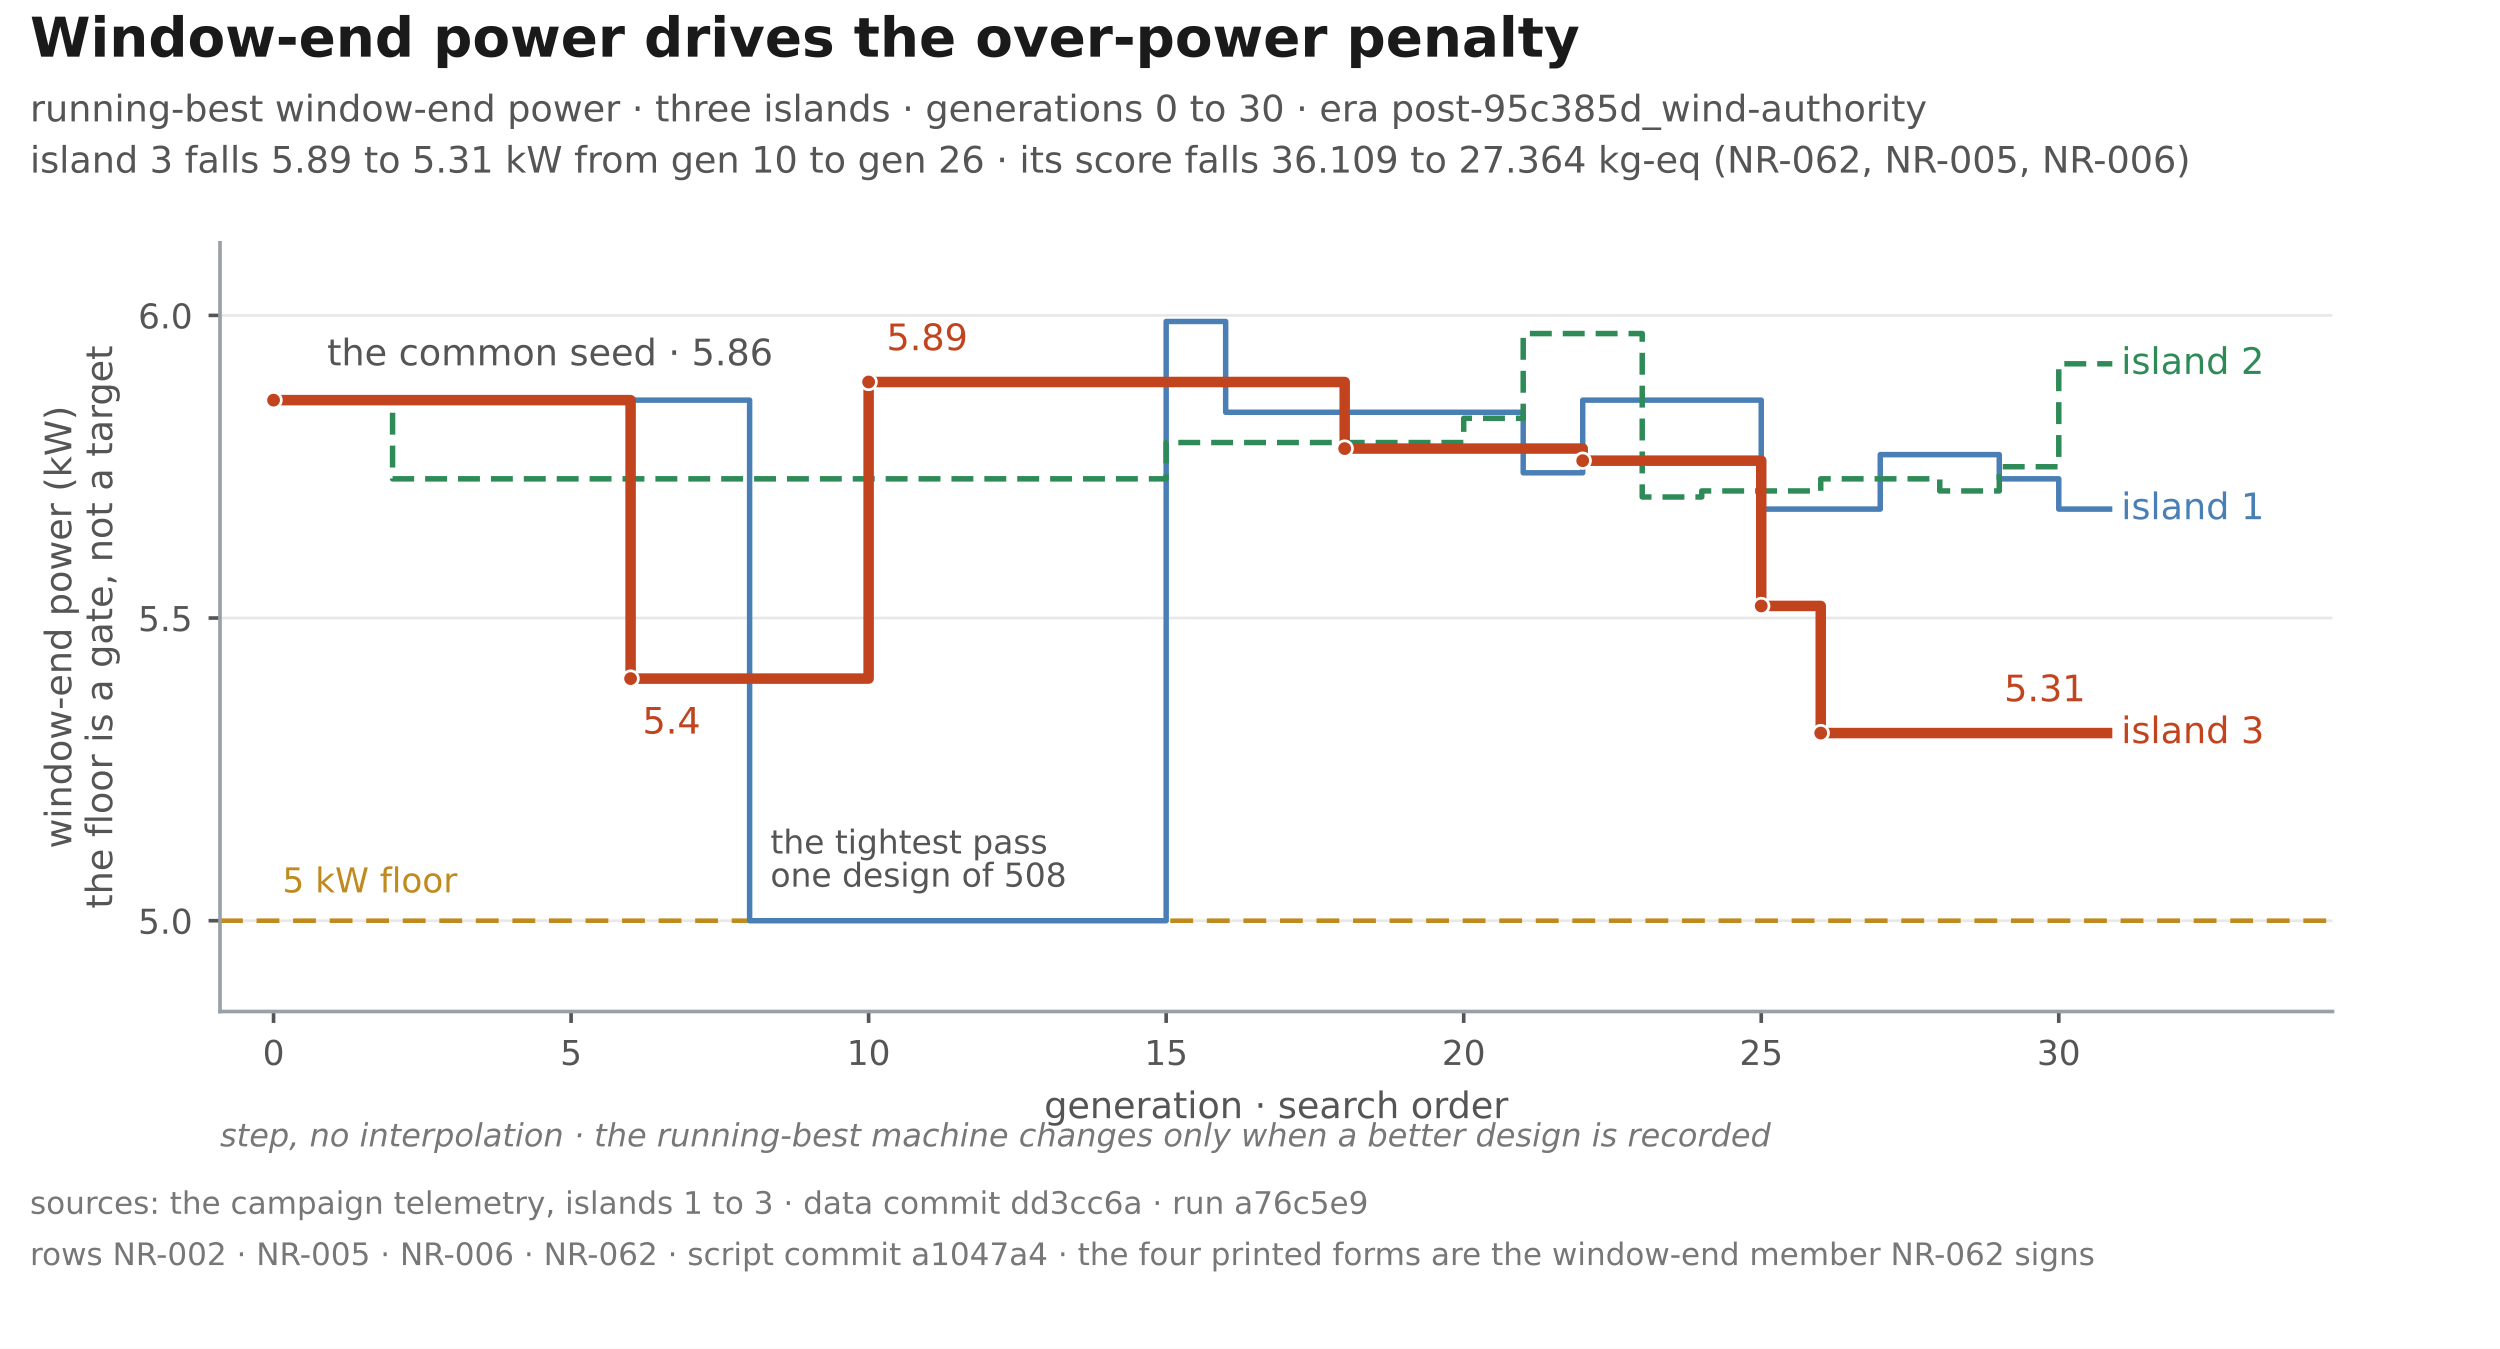
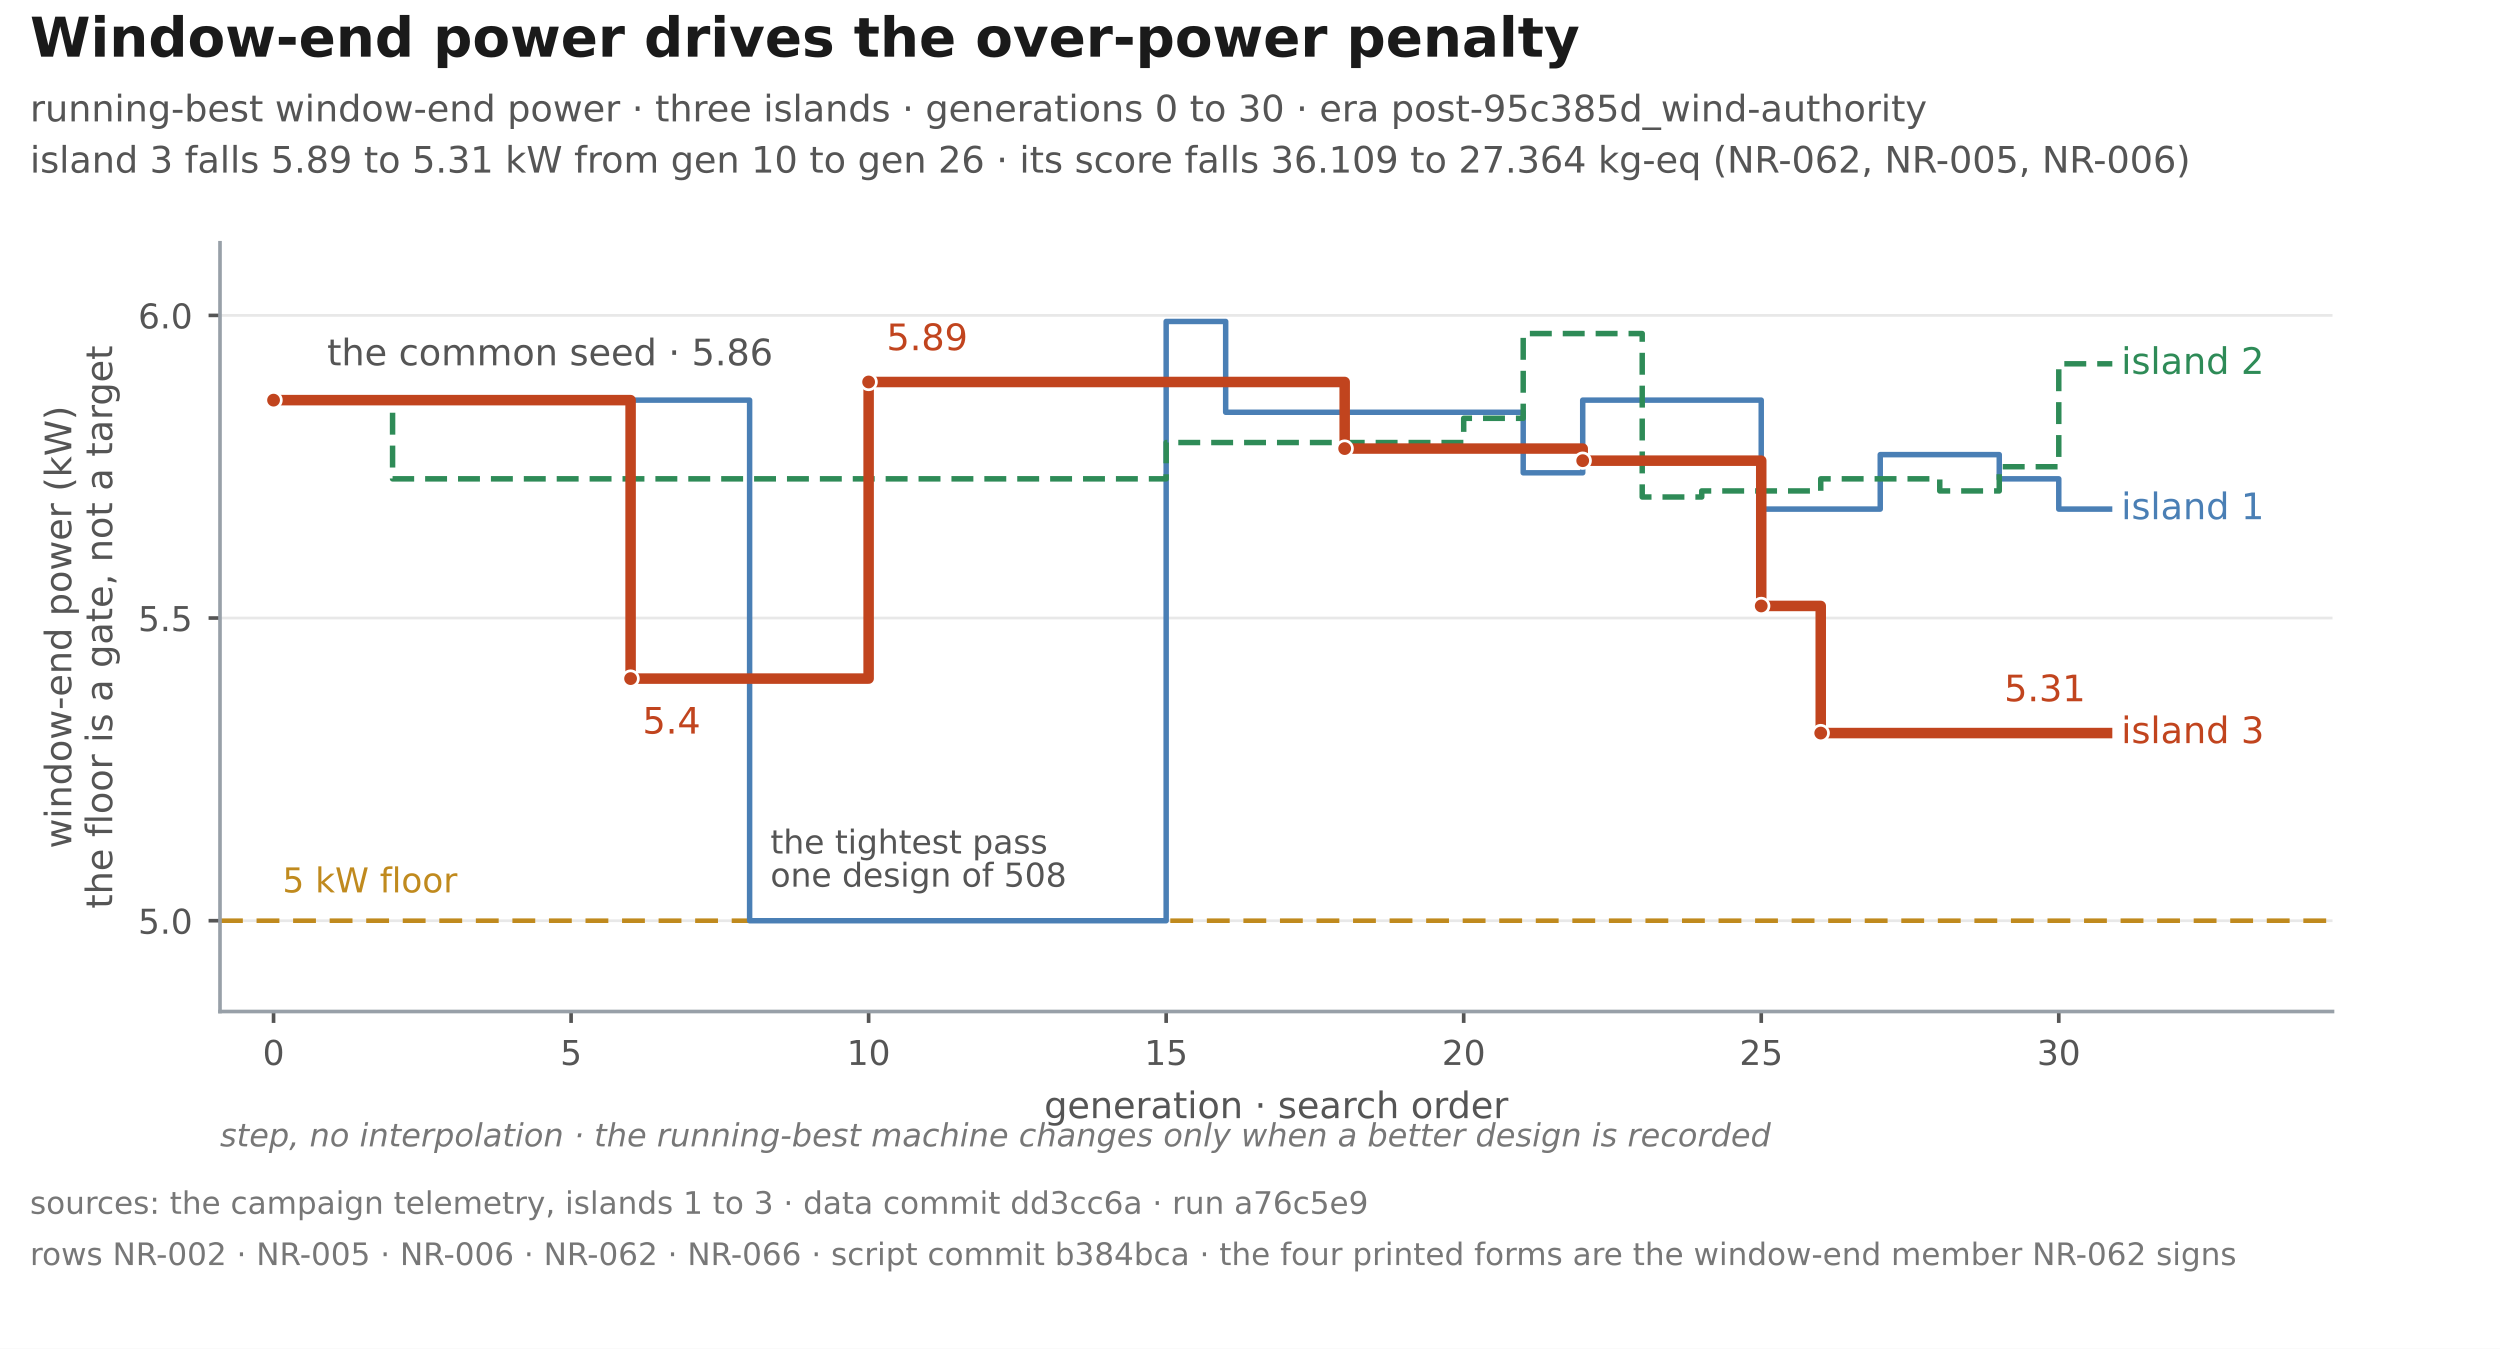
<svg xmlns="http://www.w3.org/2000/svg" xmlns:xlink="http://www.w3.org/1999/xlink" width="547.2pt" height="295.2pt" viewBox="0 0 547.2 295.2" version="1.1">
  <defs>
    <style type="text/css">*{stroke-linejoin: round; stroke-linecap: butt}</style>
  </defs>
  <g id="figure_1">
    <g id="patch_1">
      <path d="M 0 295.2  L 547.2 295.2  L 547.2 0  L 0 0  z " style="fill: #ffffff" />
    </g>
    <g id="axes_1">
      <g id="patch_2">
        <path d="M 48.154 221.4  L 510.538 221.4  L 510.538 53.136  L 48.154 53.136  z " style="fill: #ffffff" />
      </g>
      <g id="matplotlib.axis_1">
        <g id="xtick_1">
          <g id="line2d_1">
            <defs>
              <path id="mfeaf251d12" d="M 0 0  L 0 2.5  " style="stroke: #555555; stroke-width: 0.8" />
            </defs>
            <g>
              <use xlink:href="#mfeaf251d12" x="59.876" y="221.4" style="fill: #555555; stroke: #555555; stroke-width: 0.8" />
            </g>
          </g>
          <g id="text_1">
            <text style="font-size: 7.5px; font-family: 'DejaVu Sans', 'Bitstream Vera Sans', 'Computer Modern Sans Serif', 'Lucida Grande', 'Verdana', 'Geneva', 'Lucid', 'Arial', 'Helvetica', 'Avant Garde', sans-serif; text-anchor: middle; fill: #555555" x="59.876" y="233.099" transform="rotate(-0 59.87601 233.0988)">0</text>
          </g>
        </g>
        <g id="xtick_2">
          <g id="line2d_2">
            <g>
              <use xlink:href="#mfeaf251d12" x="125.001" y="221.4" style="fill: #555555; stroke: #555555; stroke-width: 0.8" />
            </g>
          </g>
          <g id="text_2">
            <text style="font-size: 7.5px; font-family: 'DejaVu Sans', 'Bitstream Vera Sans', 'Computer Modern Sans Serif', 'Lucida Grande', 'Verdana', 'Geneva', 'Lucid', 'Arial', 'Helvetica', 'Avant Garde', sans-serif; text-anchor: middle; fill: #555555" x="125.001" y="233.099" transform="rotate(-0 125.0005 233.0988)">5</text>
          </g>
        </g>
        <g id="xtick_3">
          <g id="line2d_3">
            <g>
              <use xlink:href="#mfeaf251d12" x="190.125" y="221.4" style="fill: #555555; stroke: #555555; stroke-width: 0.8" />
            </g>
          </g>
          <g id="text_3">
            <text style="font-size: 7.5px; font-family: 'DejaVu Sans', 'Bitstream Vera Sans', 'Computer Modern Sans Serif', 'Lucida Grande', 'Verdana', 'Geneva', 'Lucid', 'Arial', 'Helvetica', 'Avant Garde', sans-serif; text-anchor: middle; fill: #555555" x="190.125" y="233.099" transform="rotate(-0 190.125 233.0988)">10</text>
          </g>
        </g>
        <g id="xtick_4">
          <g id="line2d_4">
            <g>
              <use xlink:href="#mfeaf251d12" x="255.25" y="221.4" style="fill: #555555; stroke: #555555; stroke-width: 0.8" />
            </g>
          </g>
          <g id="text_4">
            <text style="font-size: 7.5px; font-family: 'DejaVu Sans', 'Bitstream Vera Sans', 'Computer Modern Sans Serif', 'Lucida Grande', 'Verdana', 'Geneva', 'Lucid', 'Arial', 'Helvetica', 'Avant Garde', sans-serif; text-anchor: middle; fill: #555555" x="255.25" y="233.099" transform="rotate(-0 255.2495 233.0988)">15</text>
          </g>
        </g>
        <g id="xtick_5">
          <g id="line2d_5">
            <g>
              <use xlink:href="#mfeaf251d12" x="320.374" y="221.4" style="fill: #555555; stroke: #555555; stroke-width: 0.8" />
            </g>
          </g>
          <g id="text_5">
            <text style="font-size: 7.5px; font-family: 'DejaVu Sans', 'Bitstream Vera Sans', 'Computer Modern Sans Serif', 'Lucida Grande', 'Verdana', 'Geneva', 'Lucid', 'Arial', 'Helvetica', 'Avant Garde', sans-serif; text-anchor: middle; fill: #555555" x="320.374" y="233.099" transform="rotate(-0 320.374 233.0988)">20</text>
          </g>
        </g>
        <g id="xtick_6">
          <g id="line2d_6">
            <g>
              <use xlink:href="#mfeaf251d12" x="385.499" y="221.4" style="fill: #555555; stroke: #555555; stroke-width: 0.8" />
            </g>
          </g>
          <g id="text_6">
            <text style="font-size: 7.5px; font-family: 'DejaVu Sans', 'Bitstream Vera Sans', 'Computer Modern Sans Serif', 'Lucida Grande', 'Verdana', 'Geneva', 'Lucid', 'Arial', 'Helvetica', 'Avant Garde', sans-serif; text-anchor: middle; fill: #555555" x="385.499" y="233.099" transform="rotate(-0 385.4985 233.0988)">25</text>
          </g>
        </g>
        <g id="xtick_7">
          <g id="line2d_7">
            <g>
              <use xlink:href="#mfeaf251d12" x="450.623" y="221.4" style="fill: #555555; stroke: #555555; stroke-width: 0.8" />
            </g>
          </g>
          <g id="text_7">
            <text style="font-size: 7.5px; font-family: 'DejaVu Sans', 'Bitstream Vera Sans', 'Computer Modern Sans Serif', 'Lucida Grande', 'Verdana', 'Geneva', 'Lucid', 'Arial', 'Helvetica', 'Avant Garde', sans-serif; text-anchor: middle; fill: #555555" x="450.623" y="233.099" transform="rotate(-0 450.6231 233.0988)">30</text>
          </g>
        </g>
        <g id="text_8">
          <text style="font-size: 8px; font-family: 'DejaVu Sans', 'Bitstream Vera Sans', 'Computer Modern Sans Serif', 'Lucida Grande', 'Verdana', 'Geneva', 'Lucid', 'Arial', 'Helvetica', 'Avant Garde', sans-serif; text-anchor: middle; fill: #555555" x="279.346" y="244.737" transform="rotate(-0 279.3456 244.7373)">generation · search order</text>
        </g>
      </g>
      <g id="matplotlib.axis_2">
        <g id="ytick_1">
          <g id="line2d_8">
            <path d="M 48.154 201.526  L 510.538 201.526  " clip-path="url(#pc673680d05)" style="fill: none; stroke: #e8e8e8; stroke-width: 0.6; stroke-linecap: square" />
          </g>
          <g id="line2d_9">
            <defs>
              <path id="mb1d313aced" d="M 0 0  L -2.5 0  " style="stroke: #555555; stroke-width: 0.8" />
            </defs>
            <g>
              <use xlink:href="#mb1d313aced" x="48.154" y="201.526" style="fill: #555555; stroke: #555555; stroke-width: 0.8" />
            </g>
          </g>
          <g id="text_9">
            <text style="font-size: 7.5px; font-family: 'DejaVu Sans', 'Bitstream Vera Sans', 'Computer Modern Sans Serif', 'Lucida Grande', 'Verdana', 'Geneva', 'Lucid', 'Arial', 'Helvetica', 'Avant Garde', sans-serif; text-anchor: end; fill: #555555" x="42.154" y="204.376" transform="rotate(-0 42.1536 204.3757)">5.0</text>
          </g>
        </g>
        <g id="ytick_2">
          <g id="line2d_10">
            <path d="M 48.154 135.281  L 510.538 135.281  " clip-path="url(#pc673680d05)" style="fill: none; stroke: #e8e8e8; stroke-width: 0.6; stroke-linecap: square" />
          </g>
          <g id="line2d_11">
            <g>
              <use xlink:href="#mb1d313aced" x="48.154" y="135.281" style="fill: #555555; stroke: #555555; stroke-width: 0.8" />
            </g>
          </g>
          <g id="text_10">
            <text style="font-size: 7.5px; font-family: 'DejaVu Sans', 'Bitstream Vera Sans', 'Computer Modern Sans Serif', 'Lucida Grande', 'Verdana', 'Geneva', 'Lucid', 'Arial', 'Helvetica', 'Avant Garde', sans-serif; text-anchor: end; fill: #555555" x="42.154" y="138.13" transform="rotate(-0 42.1536 138.13)">5.5</text>
          </g>
        </g>
        <g id="ytick_3">
          <g id="line2d_12">
            <path d="M 48.154 69.035  L 510.538 69.035  " clip-path="url(#pc673680d05)" style="fill: none; stroke: #e8e8e8; stroke-width: 0.6; stroke-linecap: square" />
          </g>
          <g id="line2d_13">
            <g>
              <use xlink:href="#mb1d313aced" x="48.154" y="69.035" style="fill: #555555; stroke: #555555; stroke-width: 0.8" />
            </g>
          </g>
          <g id="text_11">
            <text style="font-size: 7.5px; font-family: 'DejaVu Sans', 'Bitstream Vera Sans', 'Computer Modern Sans Serif', 'Lucida Grande', 'Verdana', 'Geneva', 'Lucid', 'Arial', 'Helvetica', 'Avant Garde', sans-serif; text-anchor: end; fill: #555555" x="42.154" y="71.884" transform="rotate(-0 42.1536 71.88438)">6.0</text>
          </g>
        </g>
        <g id="text_12">
          <text style="font-size: 8px; font-family: 'DejaVu Sans', 'Bitstream Vera Sans', 'Computer Modern Sans Serif', 'Lucida Grande', 'Verdana', 'Geneva', 'Lucid', 'Arial', 'Helvetica', 'Avant Garde', sans-serif; fill: #555555" transform="translate(15.60426 185.7211) rotate(-90)">window-end power (kW)</text>
          <text style="font-size: 8px; font-family: 'DejaVu Sans', 'Bitstream Vera Sans', 'Computer Modern Sans Serif', 'Lucida Grande', 'Verdana', 'Geneva', 'Lucid', 'Arial', 'Helvetica', 'Avant Garde', sans-serif; fill: #555555" transform="translate(24.56251 198.8918) rotate(-90)">the floor is a gate, not a target</text>
        </g>
      </g>
      <g id="line2d_14">
        <path d="M 48.154 201.526  L 510.538 201.526  " clip-path="url(#pc673680d05)" style="fill: none; stroke-dasharray: 5,3; stroke-dashoffset: 0; stroke: #c08a1e" />
      </g>
      <g id="patch_3">
        <path d="M 48.154 221.4  L 48.154 53.136  " style="fill: none; stroke: #98a0a8; stroke-width: 0.8; stroke-linejoin: miter; stroke-linecap: square" />
      </g>
      <g id="patch_4">
        <path d="M 48.154 221.4  L 510.538 221.4  " style="fill: none; stroke: #98a0a8; stroke-width: 0.8; stroke-linejoin: miter; stroke-linecap: square" />
      </g>
      <g id="line2d_15">
        <path d="M 59.876 87.584  L 72.901 87.584  L 72.901 87.584  L 85.926 87.584  L 85.926 87.584  L 98.951 87.584  L 98.951 87.584  L 111.976 87.584  L 111.976 87.584  L 125.001 87.584  L 125.001 87.584  L 138.025 87.584  L 138.025 87.584  L 151.05 87.584  L 151.05 87.584  L 164.075 87.584  L 164.075 201.526  L 177.1 201.526  L 177.1 201.526  L 190.125 201.526  L 190.125 201.526  L 203.15 201.526  L 203.15 201.526  L 216.175 201.526  L 216.175 201.526  L 229.2 201.526  L 229.2 201.526  L 242.225 201.526  L 242.225 201.526  L 255.25 201.526  L 255.25 70.36  L 268.274 70.36  L 268.274 90.234  L 281.299 90.234  L 281.299 90.234  L 294.324 90.234  L 294.324 90.234  L 307.349 90.234  L 307.349 90.234  L 320.374 90.234  L 320.374 90.234  L 333.399 90.234  L 333.399 103.483  L 346.424 103.483  L 346.424 87.584  L 359.449 87.584  L 359.449 87.584  L 372.474 87.584  L 372.474 87.584  L 385.499 87.584  L 385.499 111.432  L 398.523 111.432  L 398.523 111.432  L 411.548 111.432  L 411.548 99.508  L 424.573 99.508  L 424.573 99.508  L 437.598 99.508  L 437.598 104.808  L 450.623 104.808  L 450.623 111.432  L 462.345 111.432  L 462.345 111.432  " clip-path="url(#pc673680d05)" style="fill: none; stroke: #4a7fb5; stroke-width: 1.2" />
      </g>
      <g id="line2d_16">
        <path d="M 59.876 87.584  L 72.901 87.584  L 72.901 87.584  L 85.926 87.584  L 85.926 104.808  L 98.951 104.808  L 98.951 104.808  L 111.976 104.808  L 111.976 104.808  L 125.001 104.808  L 125.001 104.808  L 138.025 104.808  L 138.025 104.808  L 151.05 104.808  L 151.05 104.808  L 164.075 104.808  L 164.075 104.808  L 177.1 104.808  L 177.1 104.808  L 190.125 104.808  L 190.125 104.808  L 203.15 104.808  L 203.15 104.808  L 216.175 104.808  L 216.175 104.808  L 229.2 104.808  L 229.2 104.808  L 242.225 104.808  L 242.225 104.808  L 255.25 104.808  L 255.25 96.858  L 268.274 96.858  L 268.274 96.858  L 281.299 96.858  L 281.299 96.858  L 294.324 96.858  L 294.324 96.858  L 307.349 96.858  L 307.349 96.858  L 320.374 96.858  L 320.374 91.558  L 333.399 91.558  L 333.399 73.01  L 346.424 73.01  L 346.424 73.01  L 359.449 73.01  L 359.449 108.782  L 372.474 108.782  L 372.474 107.457  L 385.499 107.457  L 385.499 107.457  L 398.523 107.457  L 398.523 104.808  L 411.548 104.808  L 411.548 104.808  L 424.573 104.808  L 424.573 107.457  L 437.598 107.457  L 437.598 102.158  L 450.623 102.158  L 450.623 79.634  L 462.345 79.634  L 462.345 79.634  " clip-path="url(#pc673680d05)" style="fill: none; stroke-dasharray: 4.8,2.4; stroke-dashoffset: 0; stroke: #2e8b57; stroke-width: 1.2" />
      </g>
      <g id="line2d_17">
        <path d="M 59.876 87.584  L 72.901 87.584  L 72.901 87.584  L 85.926 87.584  L 85.926 87.584  L 98.951 87.584  L 98.951 87.584  L 111.976 87.584  L 111.976 87.584  L 125.001 87.584  L 125.001 87.584  L 138.025 87.584  L 138.025 148.53  L 151.05 148.53  L 151.05 148.53  L 164.075 148.53  L 164.075 148.53  L 177.1 148.53  L 177.1 148.53  L 190.125 148.53  L 190.125 83.609  L 203.15 83.609  L 203.15 83.609  L 216.175 83.609  L 216.175 83.609  L 229.2 83.609  L 229.2 83.609  L 242.225 83.609  L 242.225 83.609  L 255.25 83.609  L 255.25 83.609  L 268.274 83.609  L 268.274 83.609  L 281.299 83.609  L 281.299 83.609  L 294.324 83.609  L 294.324 98.183  L 307.349 98.183  L 307.349 98.183  L 320.374 98.183  L 320.374 98.183  L 333.399 98.183  L 333.399 98.183  L 346.424 98.183  L 346.424 100.833  L 359.449 100.833  L 359.449 100.833  L 372.474 100.833  L 372.474 100.833  L 385.499 100.833  L 385.499 132.631  L 398.523 132.631  L 398.523 160.454  L 411.548 160.454  L 411.548 160.454  L 424.573 160.454  L 424.573 160.454  L 437.598 160.454  L 437.598 160.454  L 450.623 160.454  L 450.623 160.454  L 462.345 160.454  L 462.345 160.454  " clip-path="url(#pc673680d05)" style="fill: none; stroke: #c1441e; stroke-width: 2.3" />
      </g>
      <g id="line2d_18">
        <defs>
          <path id="md0a93bd3d2" d="M 0 1.7  C 0.451 1.7 0.883 1.521 1.202 1.202  C 1.521 0.883 1.7 0.451 1.7 0  C 1.7 -0.451 1.521 -0.883 1.202 -1.202  C 0.883 -1.521 0.451 -1.7 0 -1.7  C -0.451 -1.7 -0.883 -1.521 -1.202 -1.202  C -1.521 -0.883 -1.7 -0.451 -1.7 0  C -1.7 0.451 -1.521 0.883 -1.202 1.202  C -0.883 1.521 -0.451 1.7 0 1.7  z " style="stroke: #ffffff; stroke-width: 0.6" />
        </defs>
        <g clip-path="url(#pc673680d05)">
          <use xlink:href="#md0a93bd3d2" x="59.876" y="87.584" style="fill: #c1441e; stroke: #ffffff; stroke-width: 0.6" />
          <use xlink:href="#md0a93bd3d2" x="138.025" y="148.53" style="fill: #c1441e; stroke: #ffffff; stroke-width: 0.6" />
          <use xlink:href="#md0a93bd3d2" x="190.125" y="83.609" style="fill: #c1441e; stroke: #ffffff; stroke-width: 0.6" />
          <use xlink:href="#md0a93bd3d2" x="294.324" y="98.183" style="fill: #c1441e; stroke: #ffffff; stroke-width: 0.6" />
          <use xlink:href="#md0a93bd3d2" x="346.424" y="100.833" style="fill: #c1441e; stroke: #ffffff; stroke-width: 0.6" />
          <use xlink:href="#md0a93bd3d2" x="385.499" y="132.631" style="fill: #c1441e; stroke: #ffffff; stroke-width: 0.6" />
          <use xlink:href="#md0a93bd3d2" x="398.523" y="160.454" style="fill: #c1441e; stroke: #ffffff; stroke-width: 0.6" />
        </g>
      </g>
      <g id="text_13">
        <text style="font-size: 7.5px; font-family: 'DejaVu Sans', 'Bitstream Vera Sans', 'Computer Modern Sans Serif', 'Lucida Grande', 'Verdana', 'Geneva', 'Lucid', 'Arial', 'Helvetica', 'Avant Garde', sans-serif; text-anchor: start; fill: #c08a1e" x="61.83" y="195.329" transform="rotate(-0 61.82975 195.3293)">5 kW floor</text>
      </g>
      <g id="text_14">
        <g id="patch_5">
          <path d="M 168.634 196.572  L 233.467 196.572  Q 234.475 196.572 234.475 195.564  L 234.475 181.354  Q 234.475 180.346 233.467 180.346  L 168.634 180.346  Q 167.626 180.346 167.626 181.354  L 167.626 195.564  Q 167.626 196.572 168.634 196.572  z " style="fill: #ffffff; opacity: 0.93" />
        </g>
        <text style="font-size: 7.2px; font-family: 'DejaVu Sans', 'Bitstream Vera Sans', 'Computer Modern Sans Serif', 'Lucida Grande', 'Verdana', 'Geneva', 'Lucid', 'Arial', 'Helvetica', 'Avant Garde', sans-serif; fill: #555555" transform="translate(168.6339 186.825)">the tightest pass</text>
        <text style="font-size: 7.2px; font-family: 'DejaVu Sans', 'Bitstream Vera Sans', 'Computer Modern Sans Serif', 'Lucida Grande', 'Verdana', 'Geneva', 'Lucid', 'Arial', 'Helvetica', 'Avant Garde', sans-serif; fill: #555555" transform="translate(168.6339 194.0668)">one design of 508</text>
      </g>
      <g id="text_15">
        <g id="patch_6">
          <path d="M 71.598 82.742  L 169.187 82.742  Q 170.307 82.742 170.307 81.622  L 170.307 73.879  Q 170.307 72.759 169.187 72.759  L 71.598 72.759  Q 70.478 72.759 70.478 73.879  L 70.478 81.622  Q 70.478 82.742 71.598 82.742  z " style="fill: #ffffff; opacity: 0.93" />
        </g>
        <text style="font-size: 8px; font-family: 'DejaVu Sans', 'Bitstream Vera Sans', 'Computer Modern Sans Serif', 'Lucida Grande', 'Verdana', 'Geneva', 'Lucid', 'Arial', 'Helvetica', 'Avant Garde', sans-serif; text-anchor: start; fill: #555555" x="71.598" y="79.958" transform="rotate(-0 71.59842 79.95789)">the common seed · 5.86</text>
      </g>
      <g id="text_16">
        <g id="patch_7">
          <path d="M 140.63 163.354  L 153.353 163.354  Q 154.473 163.354 154.473 162.234  L 154.473 154.492  Q 154.473 153.372 153.353 153.372  L 140.63 153.372  Q 139.51 153.372 139.51 154.492  L 139.51 162.234  Q 139.51 163.354 140.63 163.354  z " style="fill: #ffffff; opacity: 0.93" />
        </g>
        <text style="font-size: 8px; font-family: 'DejaVu Sans', 'Bitstream Vera Sans', 'Computer Modern Sans Serif', 'Lucida Grande', 'Verdana', 'Geneva', 'Lucid', 'Arial', 'Helvetica', 'Avant Garde', sans-serif; text-anchor: start; fill: #c1441e" x="140.63" y="160.571" transform="rotate(-0 140.6304 160.5706)">5.4</text>
      </g>
      <g id="text_17">
        <g id="patch_8">
          <path d="M 194.032 79.429  L 211.845 79.429  Q 212.965 79.429 212.965 78.309  L 212.965 70.567  Q 212.965 69.447 211.845 69.447  L 194.032 69.447  Q 192.912 69.447 192.912 70.567  L 192.912 78.309  Q 192.912 79.429 194.032 79.429  z " style="fill: #ffffff; opacity: 0.93" />
        </g>
        <text style="font-size: 8px; font-family: 'DejaVu Sans', 'Bitstream Vera Sans', 'Computer Modern Sans Serif', 'Lucida Grande', 'Verdana', 'Geneva', 'Lucid', 'Arial', 'Helvetica', 'Avant Garde', sans-serif; text-anchor: start; fill: #c1441e" x="194.032" y="76.646" transform="rotate(-0 194.0325 76.6456)">5.89</text>
      </g>
      <g id="text_18">
        <g id="patch_9">
          <path d="M 438.672 156.274  L 456.484 156.274  Q 457.604 156.274 457.604 155.154  L 457.604 147.412  Q 457.604 146.292 456.484 146.292  L 438.672 146.292  Q 437.552 146.292 437.552 147.412  L 437.552 155.154  Q 437.552 156.274 438.672 156.274  z " style="fill: #ffffff; opacity: 0.93" />
        </g>
        <text style="font-size: 8px; font-family: 'DejaVu Sans', 'Bitstream Vera Sans', 'Computer Modern Sans Serif', 'Lucida Grande', 'Verdana', 'Geneva', 'Lucid', 'Arial', 'Helvetica', 'Avant Garde', sans-serif; text-anchor: end; fill: #c1441e" x="456.484" y="153.491" transform="rotate(-0 456.4843 153.4906)">5.31</text>
      </g>
      <g id="text_19">
        <g id="patch_10">
          <path d="M 464.299 84.626  L 495.595 84.626  Q 496.715 84.626 496.715 83.506  L 496.715 75.763  Q 496.715 74.643 495.595 74.643  L 464.299 74.643  Q 463.179 74.643 463.179 75.763  L 463.179 83.506  Q 463.179 84.626 464.299 84.626  z " style="fill: #ffffff; opacity: 0.93" />
        </g>
        <text style="font-size: 8px; font-family: 'DejaVu Sans', 'Bitstream Vera Sans', 'Computer Modern Sans Serif', 'Lucida Grande', 'Verdana', 'Geneva', 'Lucid', 'Arial', 'Helvetica', 'Avant Garde', sans-serif; text-anchor: start; fill: #2e8b57" x="464.299" y="81.842" transform="rotate(-0 464.2992 81.84177)">island 2</text>
      </g>
      <g id="text_20">
        <g id="patch_11">
          <path d="M 464.299 116.423  L 495.595 116.423  Q 496.715 116.423 496.715 115.303  L 496.715 107.561  Q 496.715 106.441 495.595 106.441  L 464.299 106.441  Q 463.179 106.441 463.179 107.561  L 463.179 115.303  Q 463.179 116.423 464.299 116.423  z " style="fill: #ffffff; opacity: 0.93" />
        </g>
        <text style="font-size: 8px; font-family: 'DejaVu Sans', 'Bitstream Vera Sans', 'Computer Modern Sans Serif', 'Lucida Grande', 'Verdana', 'Geneva', 'Lucid', 'Arial', 'Helvetica', 'Avant Garde', sans-serif; text-anchor: start; fill: #4a7fb5" x="464.299" y="113.64" transform="rotate(-0 464.2992 113.6397)">island 1</text>
      </g>
      <g id="text_21">
        <g id="patch_12">
          <path d="M 464.299 165.445  L 495.595 165.445  Q 496.715 165.445 496.715 164.325  L 496.715 156.583  Q 496.715 155.463 495.595 155.463  L 464.299 155.463  Q 463.179 155.463 463.179 156.583  L 463.179 164.325  Q 463.179 165.445 464.299 165.445  z " style="fill: #ffffff; opacity: 0.93" />
        </g>
        <text style="font-size: 8px; font-family: 'DejaVu Sans', 'Bitstream Vera Sans', 'Computer Modern Sans Serif', 'Lucida Grande', 'Verdana', 'Geneva', 'Lucid', 'Arial', 'Helvetica', 'Avant Garde', sans-serif; text-anchor: start; fill: #c1441e" x="464.299" y="162.661" transform="rotate(-0 464.2992 162.6615)">island 3</text>
      </g>
    </g>
    <g id="text_22">
      <text style="font-weight: 700; font-size: 12px; font-family: 'DejaVu Sans', 'Bitstream Vera Sans', 'Computer Modern Sans Serif', 'Lucida Grande', 'Verdana', 'Geneva', 'Lucid', 'Arial', 'Helvetica', 'Avant Garde', sans-serif; text-anchor: start; fill: #1a1a1a" x="6.566" y="12.398" transform="rotate(-0 6.5664 12.3984)">Window-end power drives the over-power penalty</text>
    </g>
    <g id="text_23">
      <text style="font-size: 8px; font-family: 'DejaVu Sans', 'Bitstream Vera Sans', 'Computer Modern Sans Serif', 'Lucida Grande', 'Verdana', 'Geneva', 'Lucid', 'Arial', 'Helvetica', 'Avant Garde', sans-serif; text-anchor: start; fill: #555555" x="6.566" y="26.568" transform="rotate(-0 6.5664 26.568)">running-best window-end power · three islands · generations 0 to 30 · era post-95c385d_wind-authority</text>
    </g>
    <g id="text_24">
      <text style="font-size: 8px; font-family: 'DejaVu Sans', 'Bitstream Vera Sans', 'Computer Modern Sans Serif', 'Lucida Grande', 'Verdana', 'Geneva', 'Lucid', 'Arial', 'Helvetica', 'Avant Garde', sans-serif; text-anchor: start; fill: #555555" x="6.566" y="37.786" transform="rotate(-0 6.5664 37.7856)">island 3 falls 5.89 to 5.31 kW from gen 10 to gen 26 · its score falls 36.109 to 27.364 kg-eq (NR-062, NR-005, NR-006)</text>
    </g>
    <g id="text_25">
      <text style="font-style: italic; font-size: 7px; font-family: 'DejaVu Sans', 'Bitstream Vera Sans', 'Computer Modern Sans Serif', 'Lucida Grande', 'Verdana', 'Geneva', 'Lucid', 'Arial', 'Helvetica', 'Avant Garde', sans-serif; text-anchor: start; fill: #777777" x="48.154" y="250.92" transform="rotate(-0 48.1536 250.92)">step, no interpolation · the running-best machine changes only when a better design is recorded</text>
    </g>
    <g id="text_26">
      <text style="font-size: 6.8px; font-family: 'DejaVu Sans', 'Bitstream Vera Sans', 'Computer Modern Sans Serif', 'Lucida Grande', 'Verdana', 'Geneva', 'Lucid', 'Arial', 'Helvetica', 'Avant Garde', sans-serif; text-anchor: start; fill: #777777" x="6.566" y="265.68" transform="rotate(-0 6.5664 265.68)">sources: the campaign telemetry, islands 1 to 3 · data commit dd3cc6a · run a76c5e9</text>
    </g>
    <g id="text_27">
-       <text style="font-size: 6.8px; font-family: 'DejaVu Sans', 'Bitstream Vera Sans', 'Computer Modern Sans Serif', 'Lucida Grande', 'Verdana', 'Geneva', 'Lucid', 'Arial', 'Helvetica', 'Avant Garde', sans-serif; text-anchor: start; fill: #777777" x="6.566" y="276.898" transform="rotate(-0 6.5664 276.8976)">rows NR-002 · NR-005 · NR-006 · NR-062 · script commit a1047a4 · the four printed forms are the window-end member NR-062 signs</text>
+       <text style="font-size: 6.8px; font-family: 'DejaVu Sans', 'Bitstream Vera Sans', 'Computer Modern Sans Serif', 'Lucida Grande', 'Verdana', 'Geneva', 'Lucid', 'Arial', 'Helvetica', 'Avant Garde', sans-serif; text-anchor: start; fill: #777777" x="6.566" y="276.898" transform="rotate(-0 6.5664 276.8976)">rows NR-002 · NR-005 · NR-006 · NR-062 · NR-066 · script commit b384bca · the four printed forms are the window-end member NR-062 signs</text>
    </g>
  </g>
  <defs>
    <clipPath id="pc673680d05">
      <rect x="48.154" y="53.136" width="462.384" height="168.264" />
    </clipPath>
  </defs>
</svg>
